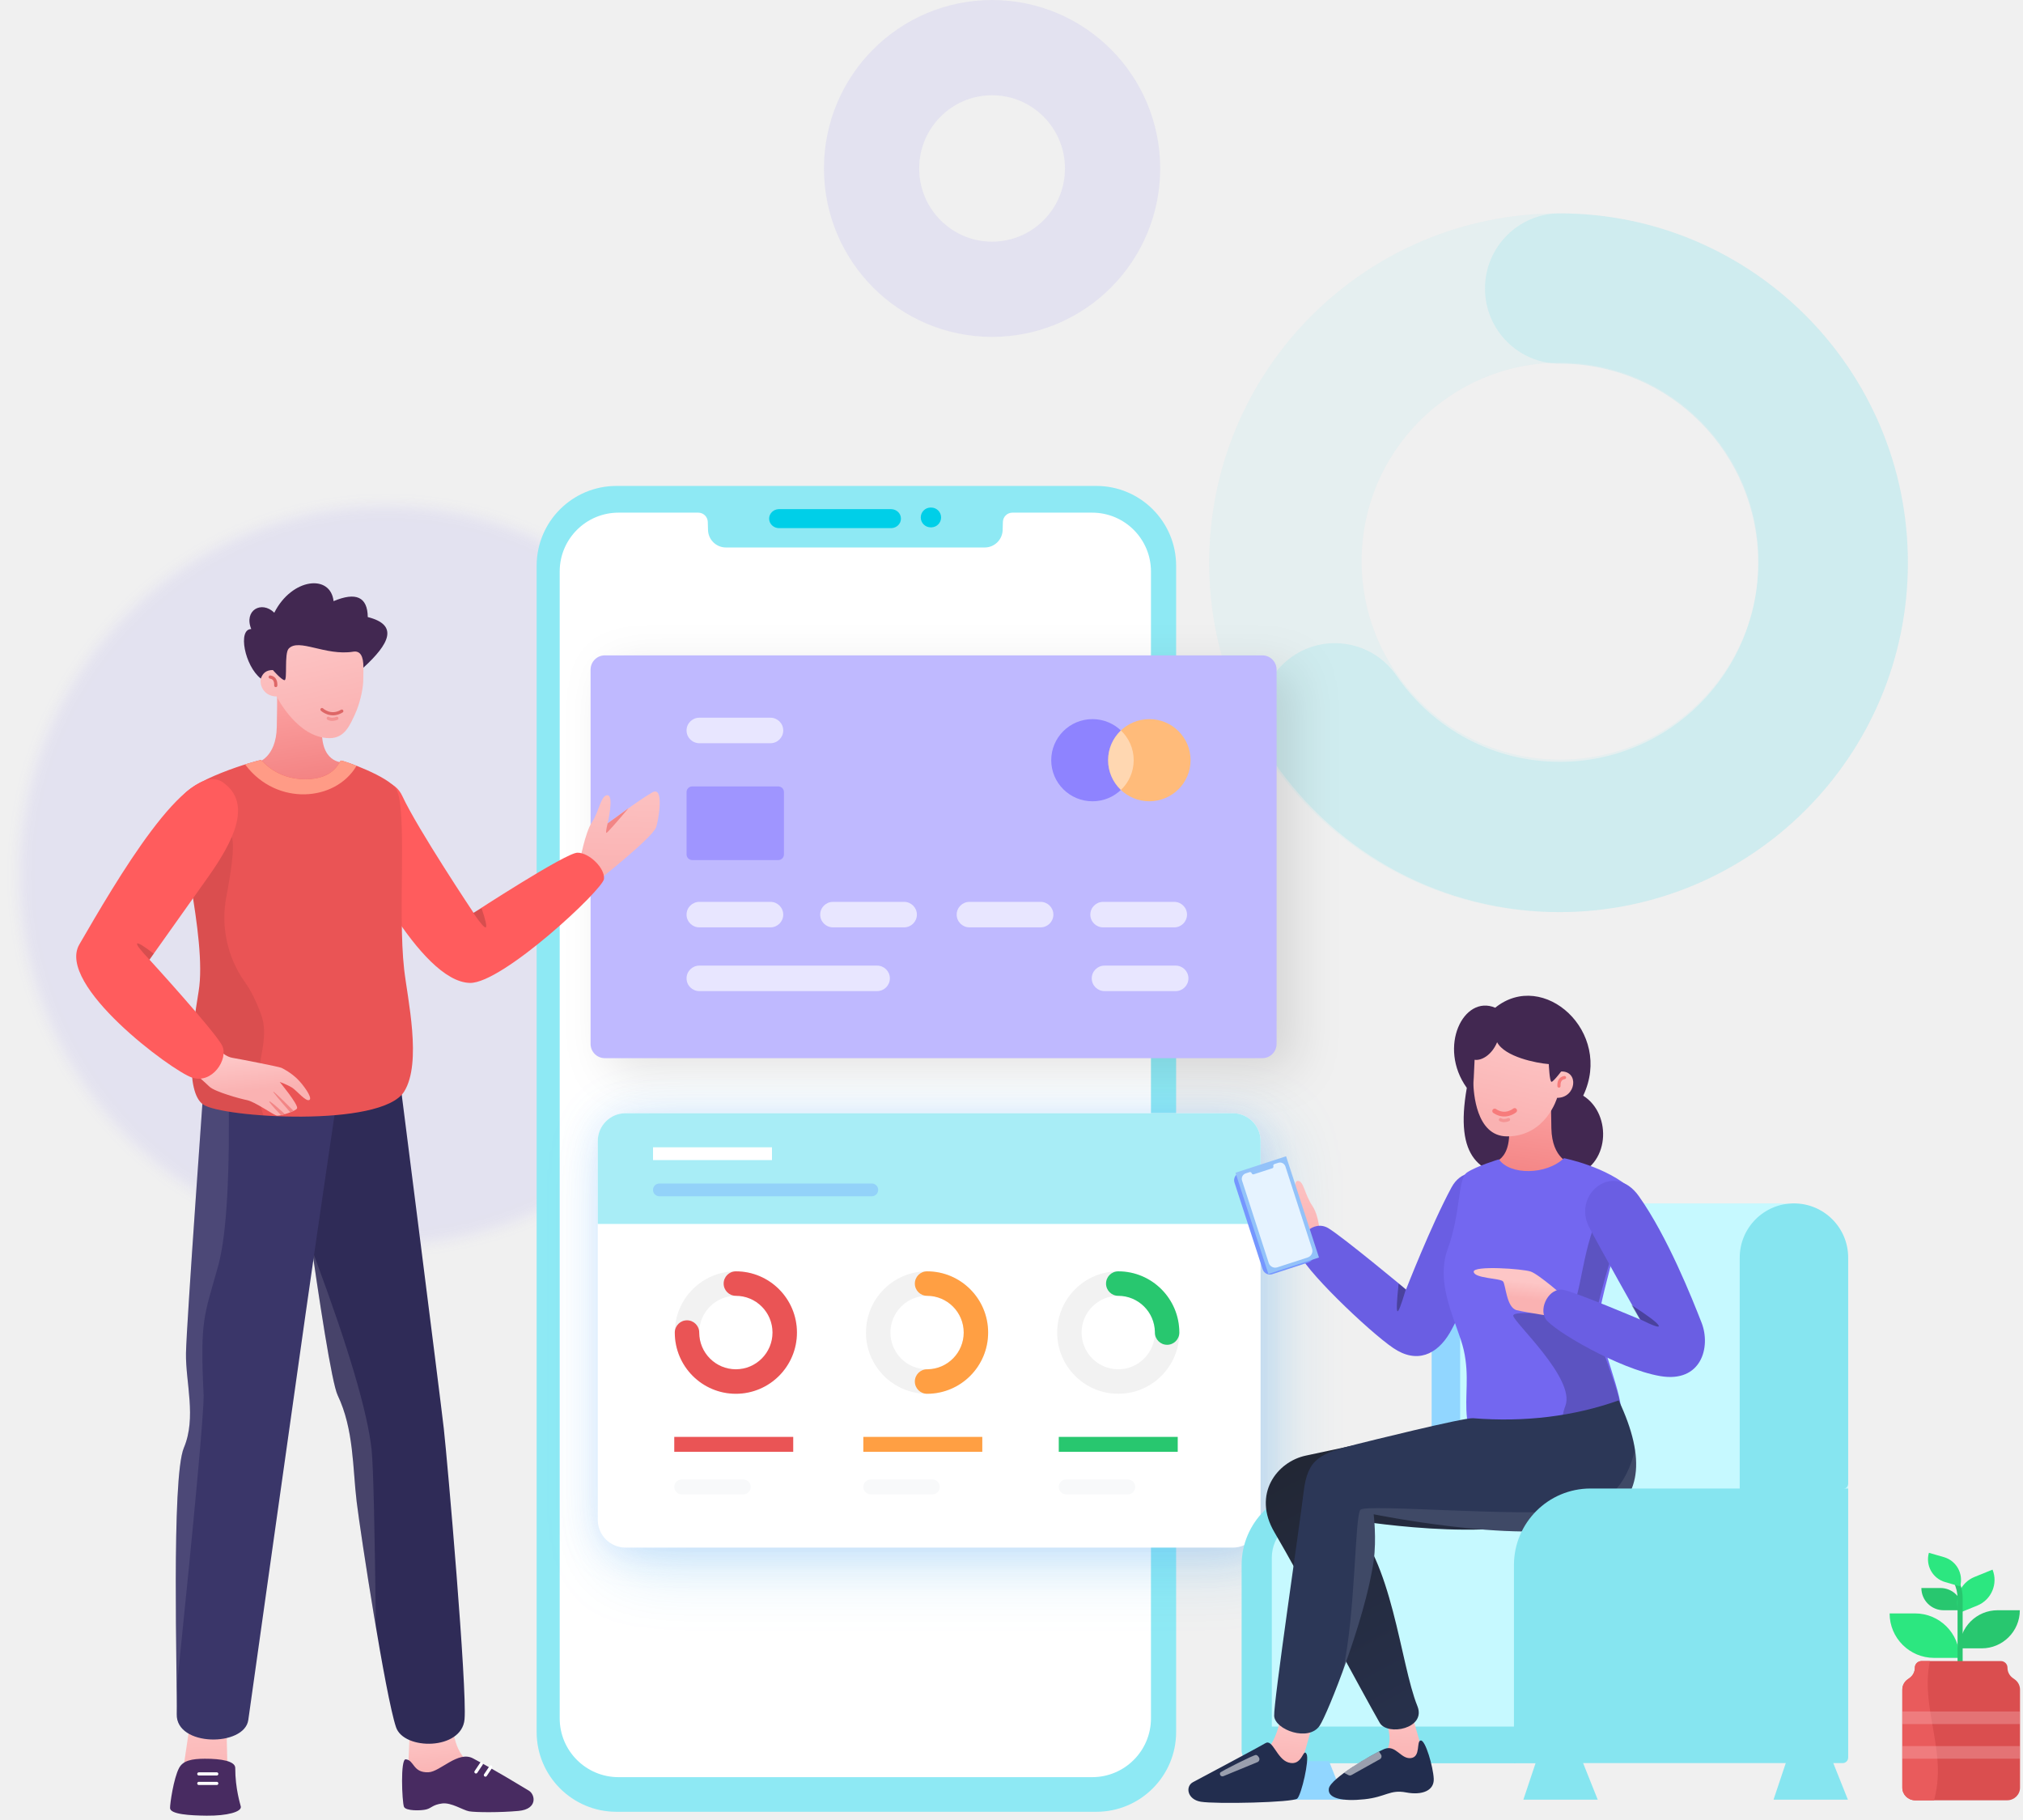
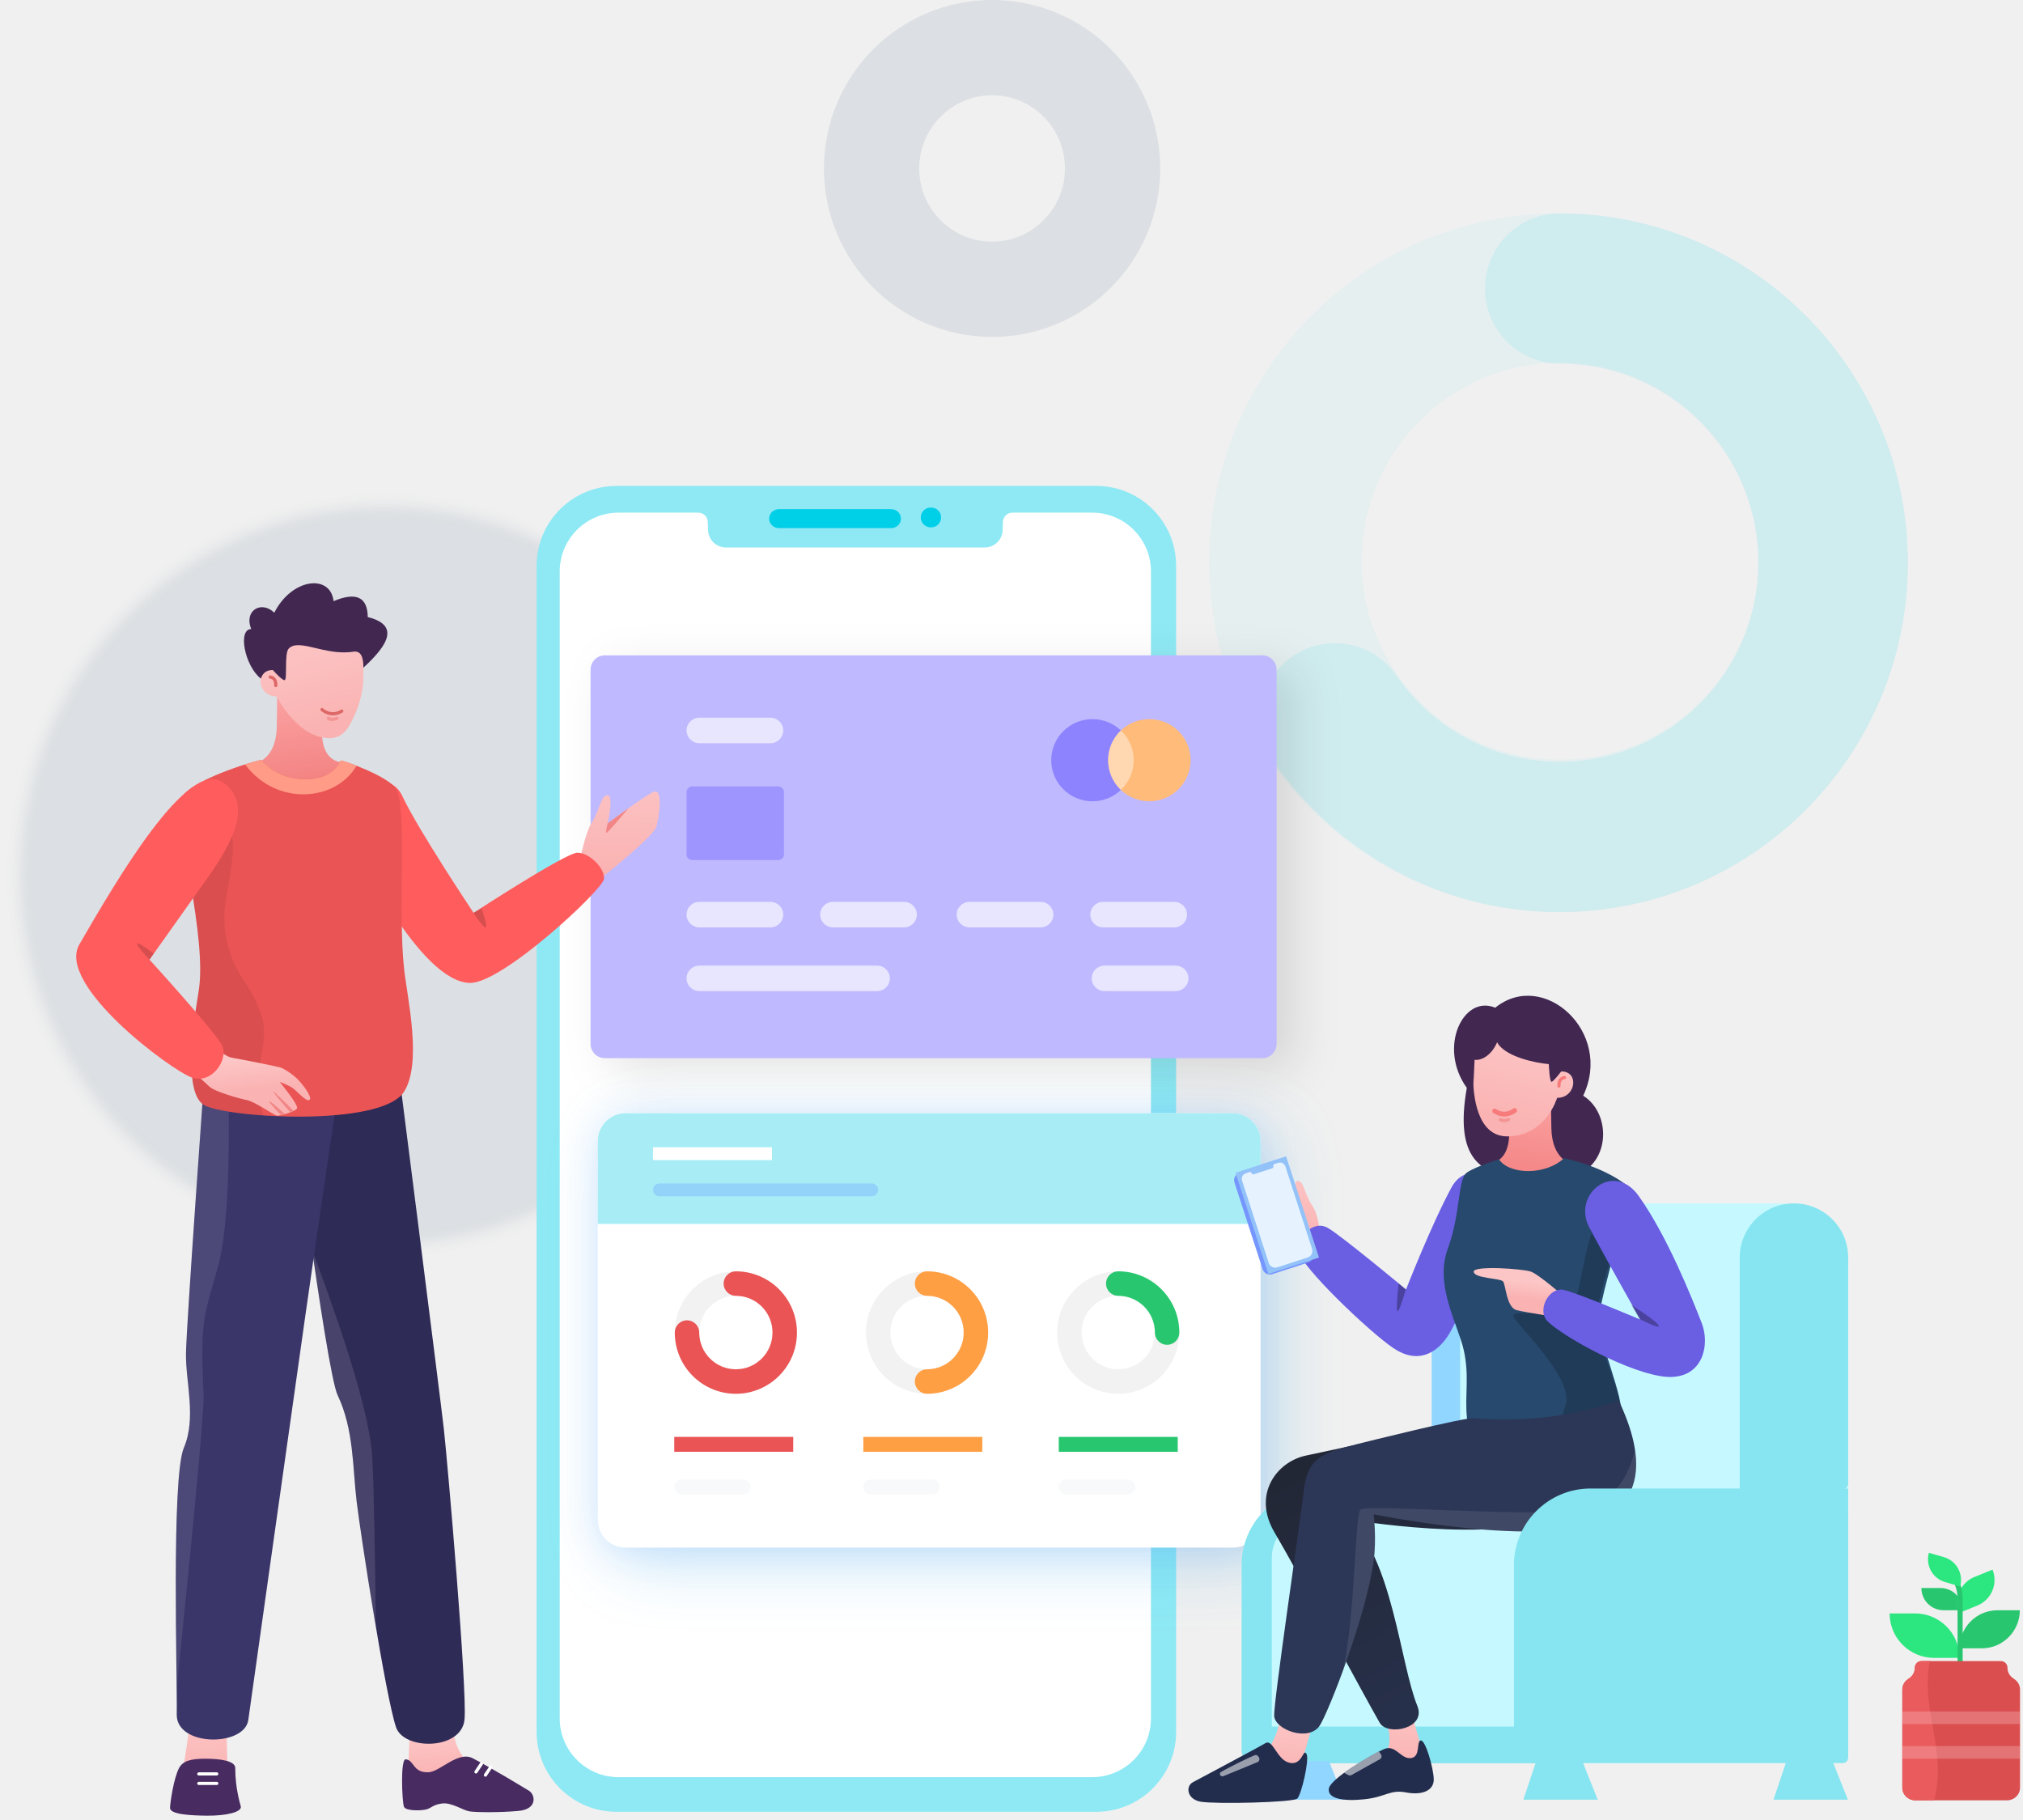
<svg xmlns="http://www.w3.org/2000/svg" xmlns:xlink="http://www.w3.org/1999/xlink" width="637px" height="573px" viewBox="0 0 637 573" version="1.1">
  <defs>
    <filter x="-2.6%" y="-2.6%" width="105.2%" height="105.2%" filterUnits="objectBoundingBox" id="filter-1">
      <feGaussianBlur stdDeviation="2" in="SourceGraphic" />
    </filter>
    <path d="M18.522,0 L43.63,0 C45.253,-7.42242666e-16 46.582,1.291 46.629,2.913 L46.703,5.483 C46.792,8.537 49.293,10.967 52.348,10.967 L133.831,10.967 C136.886,10.967 139.387,8.537 139.476,5.483 L139.55,2.913 C139.597,1.291 140.926,7.42242666e-16 142.549,0 L167.657,0 C177.886,-1.64974968e-14 186.179,8.293 186.179,18.522 L186.179,379.621 C186.179,389.85 177.886,398.143 167.657,398.143 L18.522,398.143 C8.293,398.143 4.01575893e-14,389.85 0,379.621 L0,18.522 C-1.25274242e-15,8.293 8.293,-1.67360005e-15 18.522,0 Z" id="path-2" />
    <path d="M8.757,0 L199.945,0 C204.781,-8.88398904e-16 208.702,3.921 208.702,8.757 L208.702,128.011 C208.702,132.847 204.781,136.768 199.945,136.768 L8.757,136.768 C3.921,136.768 4.14497961e-15,132.847 0,128.011 L0,8.757 C-5.92265936e-16,3.921 3.921,-2.66431478e-15 8.757,0 Z" id="path-4" />
    <filter x="-13.2%" y="-20.1%" width="131.1%" height="147.5%" filterUnits="objectBoundingBox" id="filter-6">
      <feOffset dx="5" dy="5" in="SourceAlpha" result="shadowOffsetOuter1" />
      <feGaussianBlur stdDeviation="10" in="shadowOffsetOuter1" result="shadowBlurOuter1" />
      <feColorMatrix values="0 0 0 0 0.076   0 0 0 0 0.583   0 0 0 0 0.879  0 0 0 0.229 0" type="matrix" in="shadowBlurOuter1" result="shadowMatrixOuter1" />
      <feOffset dx="0" dy="1" in="SourceAlpha" result="shadowOffsetOuter2" />
      <feGaussianBlur stdDeviation="5.5" in="shadowOffsetOuter2" result="shadowBlurOuter2" />
      <feColorMatrix values="0 0 0 0 0.504   0 0 0 0 0.7   0 0 0 0 1  0 0 0 0.234 0" type="matrix" in="shadowBlurOuter2" result="shadowMatrixOuter2" />
      <feMerge>
        <feMergeNode in="shadowMatrixOuter1" />
        <feMergeNode in="shadowMatrixOuter2" />
      </feMerge>
    </filter>
    <path d="M4.477,0 L211.527,0 C214,0 216.004,2.01 216.004,4.489 L216.004,122.332 C216.004,124.811 214,126.821 211.527,126.821 L4.477,126.821 C2.004,126.821 0,124.811 0,122.332 L0,4.489 C0,2.01 2.004,0 4.477,0 Z" id="path-7" />
    <filter x="-8.3%" y="-15.8%" width="122.2%" height="137.8%" filterUnits="objectBoundingBox" id="filter-8">
      <feOffset dx="6" dy="4" in="SourceAlpha" result="shadowOffsetOuter1" />
      <feGaussianBlur stdDeviation="7" in="shadowOffsetOuter1" result="shadowBlurOuter1" />
      <feColorMatrix values="0 0 0 0 0.019   0 0 0 0 0.019   0 0 0 0 0.019  0 0 0 0.11 0" type="matrix" in="shadowBlurOuter1" />
    </filter>
    <linearGradient x1="42.314%" y1="12.634%" x2="50%" y2="69.619%" id="linearGradient-9">
      <stop stop-color="#FDC6C6" offset="0%" />
      <stop stop-color="#FAB2B2" offset="100%" />
    </linearGradient>
    <linearGradient x1="46.204%" y1="-28.186%" x2="50%" y2="91.05%" id="linearGradient-10">
      <stop stop-color="#FDC6C6" offset="0%" />
      <stop stop-color="#FAB2B2" offset="100%" />
    </linearGradient>
    <linearGradient x1="44.814%" y1="-28.186%" x2="62.814%" y2="121.547%" id="linearGradient-11">
      <stop stop-color="#FFAFAF" offset="0%" />
      <stop stop-color="#F07777" offset="100%" />
    </linearGradient>
    <linearGradient x1="31.713%" y1="-6.917%" x2="55.144%" y2="91.235%" id="linearGradient-12">
      <stop stop-color="#FDC6C6" offset="0%" />
      <stop stop-color="#FAB2B2" offset="100%" />
    </linearGradient>
    <linearGradient x1="45.013%" y1="-28.186%" x2="50%" y2="91.05%" id="linearGradient-13">
      <stop stop-color="#FDC6C6" offset="0%" />
      <stop stop-color="#FAB2B2" offset="100%" />
    </linearGradient>
    <linearGradient x1="42.314%" y1="21.163%" x2="50%" y2="65.141%" id="linearGradient-14">
      <stop stop-color="#FDC6C6" offset="0%" />
      <stop stop-color="#FAB2B2" offset="100%" />
    </linearGradient>
    <linearGradient x1="45.136%" y1="-28.186%" x2="62.018%" y2="121.547%" id="linearGradient-15">
      <stop stop-color="#FFAFAF" offset="0%" />
      <stop stop-color="#F07777" offset="100%" />
    </linearGradient>
    <linearGradient x1="31.713%" y1="-6.206%" x2="55.144%" y2="90.72%" id="linearGradient-16">
      <stop stop-color="#FDC6C6" offset="0%" />
      <stop stop-color="#FAB2B2" offset="100%" />
    </linearGradient>
    <linearGradient x1="42.314%" y1="-3.86%" x2="50%" y2="78.278%" id="linearGradient-17">
      <stop stop-color="#FDC6C6" offset="0%" />
      <stop stop-color="#FAB2B2" offset="100%" />
    </linearGradient>
    <linearGradient x1="28.503%" y1="98.643%" x2="77.061%" y2="9.204%" id="linearGradient-18">
      <stop stop-color="#28324F" offset="0%" />
      <stop stop-color="#222735" offset="100%" />
    </linearGradient>
    <linearGradient x1="44.359%" y1="-28.186%" x2="50%" y2="91.05%" id="linearGradient-19">
      <stop stop-color="#FDC6C6" offset="0%" />
      <stop stop-color="#FAB2B2" offset="100%" />
    </linearGradient>
    <linearGradient x1="42.314%" y1="28.062%" x2="50%" y2="61.518%" id="linearGradient-20">
      <stop stop-color="#FDC6C6" offset="0%" />
      <stop stop-color="#FAB2B2" offset="100%" />
    </linearGradient>
    <linearGradient x1="42.314%" y1="8.536%" x2="50%" y2="71.77%" id="linearGradient-21">
      <stop stop-color="#FDC6C6" offset="0%" />
      <stop stop-color="#FAB2B2" offset="100%" />
    </linearGradient>
    <path d="M6.059,0 L31.005,0 C32.17,0 33.115,0.925 33.115,2.067 L33.115,2.126 C33.115,3.388 33.728,4.574 34.767,5.322 L35.413,5.788 C36.451,6.535 37.065,7.722 37.065,8.984 L37.065,39.872 C37.065,42.063 35.251,43.839 33.014,43.839 L4.051,43.839 C1.814,43.839 1.86636192e-13,42.063 1.86636192e-13,39.872 L1.86636192e-13,8.984 C1.86636192e-13,7.722 0.613,6.535 1.651,5.788 L2.298,5.322 C3.267,4.624 3.866,3.544 3.941,2.377 L3.95,2.067 C3.95,0.925 4.894,0 6.059,0 Z" id="path-22" />
  </defs>
  <g id="📝-Pages-New" stroke="none" stroke-width="1" fill="none" fill-rule="evenodd">
    <g id="Reset-Password" transform="translate(-139, -246)">
      <g id="Illustration" transform="translate(145, 261)">
        <g id="Shape">
-           <ellipse id="Oval" fill="#7367F0" opacity="0.1" filter="url(#filter-1)" cx="115.531" cy="260.607" rx="115.531" ry="116.393" />
+           <ellipse id="Oval" fill="#27496d" opacity="0.1" filter="url(#filter-1)" cx="115.531" cy="260.607" rx="115.531" ry="116.393" />
          <path d="M484.75,52.185 C423.999,52.185 374.75,101.434 374.75,162.185 C374.75,222.937 423.999,272.185 484.75,272.185 C545.501,272.185 594.75,222.937 594.75,162.185 C594.75,101.434 545.501,52.185 484.75,52.185 Z M485.25,99.185 C519.768,99.185 547.75,127.167 547.75,161.685 C547.75,196.203 519.768,224.185 485.25,224.185 C450.732,224.185 422.75,196.203 422.75,161.685 C422.75,127.167 450.732,99.185 485.25,99.185 Z" id="Oval" fill="#00CFE8" fill-rule="nonzero" opacity="0.05" />
-           <ellipse id="Oval" stroke="#7367F0" stroke-width="30" opacity="0.1" cx="306.383" cy="38.041" rx="37.944" ry="38.041" />
+           <ellipse id="Oval" stroke="#27496d" stroke-width="30" opacity="0.1" cx="306.383" cy="38.041" rx="37.944" ry="38.041" />
          <path d="M485.165,52.185 C545.687,52.185 594.75,101.434 594.75,162.185 C594.75,222.937 545.687,272.185 485.165,272.185 C448.704,272.185 415.237,254.153 394.923,224.605 C387.53,213.852 390.221,199.12 400.933,191.699 C411.538,184.353 426.029,186.927 433.491,197.412 L433.715,197.733 C445.321,214.614 464.362,224.873 485.165,224.873 C519.656,224.873 547.617,196.807 547.617,162.185 C547.617,127.91 520.213,100.059 486.198,99.505 L485.165,99.497 C472.15,99.497 461.598,88.906 461.598,75.841 C461.598,62.776 472.15,52.185 485.165,52.185 Z" id="Path" fill="#00CFE8" fill-rule="nonzero" opacity="0.1" />
        </g>
        <g id="Mobile-Banking-App" transform="translate(18, 138)">
          <g id="Phone3" transform="translate(144.9749, 0)">
            <path d="M25.137,0 L176.227,0 C190.109,-1.13278991e-14 201.364,11.254 201.364,25.137 L201.364,392.323 C201.364,406.206 190.109,417.46 176.227,417.46 L25.137,417.46 C11.254,417.46 -2.31133716e-14,406.206 -2.83662357e-14,392.323 L-2.83662357e-14,25.137 C-2.65136725e-14,11.254 11.254,6.10293932e-15 25.137,0 Z" id="Rectangle" fill="#8EE9F4" />
            <g id="Group-48" transform="translate(7.262298, 8.412419)">
              <mask id="mask-3" fill="white">
                <use xlink:href="#path-2" />
              </mask>
              <use id="Rectangle" fill="#FFFFFF" xlink:href="#path-2" />
              <ellipse id="Oval" fill-opacity="0.549" fill="#E97EFF" mask="url(#mask-3)" cx="70.585" cy="242.325" rx="15.969" ry="15.951" />
              <path d="M27.913,68.354 L159.667,68.354 C162.558,68.354 164.901,70.698 164.901,73.588 C164.901,76.479 162.558,78.822 159.667,78.822 L27.913,78.822 C25.023,78.822 22.679,76.479 22.679,73.588 C22.679,70.698 25.023,68.354 27.913,68.354 Z" id="Rectangle" fill-opacity="0.549" fill="#E97EFF" mask="url(#mask-3)" />
            </g>
            <path d="M111.597,7.308 C113.319,7.308 114.715,8.647 114.715,10.299 C114.715,11.914 113.38,13.231 111.711,13.288 L111.597,13.29 L76.329,13.29 C74.607,13.29 73.211,11.951 73.211,10.299 C73.211,8.684 74.546,7.368 76.215,7.31 L76.329,7.308 L111.597,7.308 Z" id="Path" fill="#00CFE8" fill-rule="nonzero" />
            <path d="M124.236,6.81 C125.958,6.81 127.355,8.205 127.355,9.925 C127.355,11.608 126.02,12.979 124.35,13.039 L124.236,13.041 L124.072,13.041 C122.35,13.041 120.953,11.646 120.953,9.925 C120.953,8.243 122.288,6.872 123.958,6.812 L124.072,6.81 L124.236,6.81 Z" id="Path" fill="#00CFE8" fill-rule="nonzero" />
          </g>
          <g id="BoardPieChart" transform="translate(164.2294, 197.5135)">
            <mask id="mask-5" fill="white">
              <use xlink:href="#path-4" />
            </mask>
            <g id="Rectangle">
              <use fill="black" fill-opacity="1" filter="url(#filter-6)" xlink:href="#path-4" />
              <use fill="#FFFFFF" fill-rule="evenodd" xlink:href="#path-4" />
            </g>
            <polygon id="Rectangle" fill="#A8EDF6" mask="url(#mask-5)" points="-4.682 -5.363 214.053 -5.363 214.053 34.862 -4.682 34.862" />
            <path d="M19.403,22.124 L86.286,22.124 C87.396,22.124 88.297,23.025 88.297,24.135 C88.297,25.246 87.396,26.147 86.286,26.147 L19.403,26.147 C18.292,26.147 17.392,25.246 17.392,24.135 C17.392,23.025 18.292,22.124 19.403,22.124 Z" id="Rectangle" fill="#6FA3FF" opacity="0.366" mask="url(#mask-5)" />
            <rect id="Rectangle" fill="#FFFFFF" mask="url(#mask-5)" x="17.392" y="10.727" width="37.459" height="4.023" />
            <rect id="Rectangle" fill="#EA5455" mask="url(#mask-5)" x="24.081" y="101.905" width="37.459" height="4.693" />
            <path d="M26.427,115.314 L45.815,115.314 C47.111,115.314 48.162,116.365 48.162,117.66 C48.162,118.956 47.111,120.007 45.815,120.007 L26.427,120.007 C25.132,120.007 24.081,118.956 24.081,117.66 C24.081,116.365 25.132,115.314 26.427,115.314 Z" id="Rectangle" fill="#F8F9FA" mask="url(#mask-5)" />
            <rect id="Rectangle" fill="#FF9F43" fill-rule="nonzero" mask="url(#mask-5)" x="83.615" y="101.905" width="37.459" height="4.693" />
            <path d="M85.961,115.314 L105.349,115.314 C106.645,115.314 107.695,116.365 107.695,117.66 C107.695,118.956 106.645,120.007 105.349,120.007 L85.961,120.007 C84.665,120.007 83.615,118.956 83.615,117.66 C83.615,116.365 84.665,115.314 85.961,115.314 Z" id="Rectangle" fill="#F8F9FA" mask="url(#mask-5)" />
            <rect id="Rectangle" fill="#28C76F" mask="url(#mask-5)" x="145.155" y="101.905" width="37.459" height="4.693" />
            <path d="M147.501,115.314 L166.889,115.314 C168.185,115.314 169.236,116.365 169.236,117.66 C169.236,118.956 168.185,120.007 166.889,120.007 L147.501,120.007 C146.205,120.007 145.155,118.956 145.155,117.66 C145.155,116.365 146.205,115.314 147.501,115.314 Z" id="Rectangle" fill="#F8F9FA" mask="url(#mask-5)" />
            <g id="Group-37" mask="url(#mask-5)">
              <g transform="translate(24.08098, 52.96396)" id="Group-5">
                <g transform="translate(0.167229, 0.167607)" />
              </g>
            </g>
            <g id="Group-3" mask="url(#mask-5)">
              <g transform="translate(144.6531, 49.77942)">
                <path d="M19.231,38.55 C29.853,38.55 38.463,29.92 38.463,19.275 C38.463,8.63 29.853,0 19.231,0 C8.61,0 0,8.63 0,19.275 C0,29.92 8.61,38.55 19.231,38.55 Z M19.231,30.84 C12.859,30.84 7.693,25.662 7.693,19.275 C7.693,12.888 12.859,7.71 19.231,7.71 C25.604,7.71 30.77,12.888 30.77,19.275 C30.77,25.662 25.604,30.84 19.231,30.84 Z" id="Oval" fill="#F2F2F2" />
                <path d="M38.463,19.275 C38.463,8.63 29.853,0 19.231,0 C17.107,0 15.385,1.726 15.385,3.855 C15.385,5.984 17.107,7.71 19.231,7.71 C25.532,7.71 30.653,12.771 30.768,19.058 L30.77,19.275 C30.77,21.404 32.492,23.13 34.616,23.13 C36.741,23.13 38.463,21.404 38.463,19.275 Z" id="Path" fill="#28C76F" />
              </g>
            </g>
            <g id="Group-4" mask="url(#mask-5)">
              <g transform="translate(84.45066, 49.77942)">
                <path d="M19.231,38.55 C29.853,38.55 38.463,29.92 38.463,19.275 C38.463,8.63 29.853,0 19.231,0 C8.61,0 0,8.63 0,19.275 C0,29.92 8.61,38.55 19.231,38.55 Z M19.231,30.84 C12.859,30.84 7.693,25.662 7.693,19.275 C7.693,12.888 12.859,7.71 19.231,7.71 C25.604,7.71 30.77,12.888 30.77,19.275 C30.77,25.662 25.604,30.84 19.231,30.84 Z" id="Oval" fill="#F2F2F2" fill-rule="evenodd" />
                <path d="M19.231,38.55 C29.853,38.55 38.463,29.92 38.463,19.275 C38.463,8.63 29.853,0 19.231,0 C17.107,0 15.385,1.726 15.385,3.855 C15.385,5.984 17.107,7.71 19.231,7.71 C25.604,7.71 30.77,12.888 30.77,19.275 C30.77,25.589 25.721,30.722 19.448,30.838 L19.231,30.84 C17.107,30.84 15.385,32.566 15.385,34.695 C15.385,36.824 17.107,38.55 19.231,38.55 Z" id="Path" fill="#FF9F43" fill-rule="nonzero" />
              </g>
            </g>
            <g id="Group-6" mask="url(#mask-5)">
              <g transform="translate(24.24821, 49.77942)">
                <path d="M19.231,38.55 C29.853,38.55 38.463,29.92 38.463,19.275 C38.463,8.63 29.853,0 19.231,0 C8.61,0 0,8.63 0,19.275 C0,29.92 8.61,38.55 19.231,38.55 Z M19.231,30.84 C12.859,30.84 7.693,25.662 7.693,19.275 C7.693,12.888 12.859,7.71 19.231,7.71 C25.604,7.71 30.77,12.888 30.77,19.275 C30.77,25.662 25.604,30.84 19.231,30.84 Z" id="Oval" fill="#F2F2F2" />
                <path d="M0,19.275 C0,29.92 8.61,38.55 19.231,38.55 C29.853,38.55 38.463,29.92 38.463,19.275 C38.463,8.63 29.853,0 19.231,0 C17.107,0 15.385,1.726 15.385,3.855 C15.385,5.984 17.107,7.71 19.231,7.71 C25.604,7.71 30.77,12.888 30.77,19.275 C30.77,25.662 25.604,30.84 19.231,30.84 C12.859,30.84 7.693,25.662 7.693,19.275 C7.693,17.146 5.971,15.42 3.846,15.42 C1.722,15.42 0,17.146 0,19.275 Z" id="Path" fill="#EA5455" />
              </g>
            </g>
          </g>
          <g id="VisaCard2" transform="translate(161.9642, 53.35135)">
            <g id="Rectangle">
              <use fill="black" fill-opacity="1" filter="url(#filter-8)" xlink:href="#path-7" />
              <use fill="#BFB9FF" fill-rule="evenodd" xlink:href="#path-7" />
            </g>
            <g id="Group-46" transform="translate(30.2182, 18.95627)">
              <g id="Group-45" transform="translate(0, 1.115074)">
                <g id="Group-43" transform="translate(114.8291, 0)">
                  <ellipse id="Oval" fill="#8E83FF" cx="12.983" cy="12.935" rx="12.983" ry="12.935" />
                  <ellipse id="Oval-Copy-10" fill="#FFBB7A" cx="30.89" cy="12.935" rx="12.983" ry="12.935" />
                  <path d="M21.819,3.681 L21.938,3.57 C24.419,5.926 25.965,9.25 25.965,12.935 C25.965,16.619 24.419,19.944 21.938,22.3 C19.454,19.945 17.907,16.62 17.907,12.935 C17.907,9.308 19.405,6.03 21.819,3.681 L21.938,3.57 L21.819,3.681 Z" id="Path" fill-opacity="0.416" fill="#FFFFFF" />
                </g>
                <path d="M1.791,21.186 L28.875,21.186 C29.864,21.186 30.666,21.985 30.666,22.971 L30.666,42.596 C30.666,43.581 29.864,44.38 28.875,44.38 L1.791,44.38 C0.802,44.38 4.97021279e-14,43.581 4.97021279e-14,42.596 L4.97021279e-14,22.971 C4.97021279e-14,21.985 0.802,21.186 1.791,21.186 Z" id="Rectangle" fill="#9F95FF" />
              </g>
              <g id="Group-44" transform="translate(0, 0.669045)" fill="#FFFFFF" fill-opacity="0.647">
                <path d="M4.029,57.984 L26.413,57.984 C28.638,57.984 30.442,59.781 30.442,61.998 C30.442,64.215 28.638,66.012 26.413,66.012 L4.029,66.012 C1.804,66.012 -1.03380426e-13,64.215 -1.03380426e-13,61.998 C-1.03380426e-13,59.781 1.804,57.984 4.029,57.984 Z" id="Rectangle" />
                <path d="M4.029,78.055 L59.989,78.055 C62.214,78.055 64.018,79.852 64.018,82.069 C64.018,84.286 62.214,86.084 59.989,86.084 L4.029,86.084 C1.804,86.084 -9.94042559e-14,84.286 -9.94042559e-14,82.069 C-9.94042559e-14,79.852 1.804,78.055 4.029,78.055 Z" id="Rectangle" />
                <path d="M131.617,78.055 L154.001,78.055 C156.226,78.055 158.03,79.852 158.03,82.069 C158.03,84.286 156.226,86.084 154.001,86.084 L131.617,86.084 C129.392,86.084 127.588,84.286 127.588,82.069 C127.588,79.852 129.392,78.055 131.617,78.055 Z" id="Rectangle" />
                <path d="M4.029,0 L26.413,0 C28.638,0 30.442,1.797 30.442,4.014 C30.442,6.231 28.638,8.029 26.413,8.029 L4.029,8.029 C1.804,8.029 0,6.231 0,4.014 C0,1.797 1.804,0 4.029,0 Z" id="Rectangle" />
                <path d="M46.111,57.984 L68.495,57.984 C70.72,57.984 72.524,59.781 72.524,61.998 C72.524,64.215 70.72,66.012 68.495,66.012 L46.111,66.012 C43.886,66.012 42.082,64.215 42.082,61.998 C42.082,59.781 43.886,57.984 46.111,57.984 Z" id="Rectangle-Copy-38" />
                <path d="M89.088,57.984 L111.472,57.984 C113.697,57.984 115.501,59.781 115.501,61.998 C115.501,64.215 113.697,66.012 111.472,66.012 L89.088,66.012 C86.863,66.012 85.059,64.215 85.059,61.998 C85.059,59.781 86.863,57.984 89.088,57.984 Z" id="Rectangle-Copy-39" />
                <path d="M131.169,57.984 L153.553,57.984 C155.778,57.984 157.582,59.781 157.582,61.998 C157.582,64.215 155.778,66.012 153.553,66.012 L131.169,66.012 C128.944,66.012 127.14,64.215 127.14,61.998 C127.14,59.781 128.944,57.984 131.169,57.984 Z" id="Rectangle-Copy-40" />
              </g>
            </g>
          </g>
          <g id="Men1.1" transform="translate(0, 30.64865)">
            <g id="LLeg" transform="translate(66.42274, 149.2404)">
              <path d="M52.059,209.111 C52.059,209.111 51.905,218.968 57.959,222.469 C64.011,225.97 73.389,232.476 73.389,232.476 L37.714,233.685 L38.731,209.022 L52.059,209.111 Z" id="Path" fill="url(#linearGradient-9)" />
              <path d="M37.338,221.046 C40.097,221.331 39.494,225.321 44.5,225.127 C48.147,224.985 53.835,218.259 58.514,220.75 C65.656,224.553 74.03,229.681 76.084,230.902 C78.137,232.123 78.948,236.729 72.881,237.294 C67.078,237.835 59.246,237.775 57.284,237.417 C55.322,237.06 51.682,234.557 48.754,234.957 C45.826,235.358 45.493,236.367 43.857,236.814 C42.22,237.261 37.281,237.358 36.769,235.979 C36.181,234.397 35.592,220.867 37.338,221.046 Z" id="Path" fill="#482B61" />
              <path d="M34.573,-1.98621069e-14 C34.573,-1.98621069e-14 48.182,106.815 49.32,116.917 C50.457,127.019 56.705,198.882 55.85,208.467 C54.979,218.229 36.717,218.282 34.267,210.917 C30.914,200.835 23.162,150.452 21.88,139.93 C20.598,129.409 21.048,117.194 15.896,106.42 C12.207,98.707 -3.4583696e-14,2.739 -3.4583696e-14,2.739 L34.573,-1.98621069e-14 Z" id="Path" fill="#2F2B57" />
              <path d="M26.574,123.435 L26.623,123.915 C27.142,129.495 27.578,147.976 27.929,179.36 L27.146,174.673 C24.689,159.809 22.508,145.085 21.88,139.93 C20.625,129.628 21.03,117.702 16.211,107.095 L15.896,106.42 C14.272,103.026 10.999,82.537 7.842,60.658 L8.834,63.312 C19.372,91.653 25.286,111.695 26.574,123.435 Z" id="Path" fill-opacity="0.192" fill="#FFFFFF" opacity="0.591" />
              <line x1="61.152" y1="222.465" x2="59.445" y2="225.018" id="Path-10" stroke="#FFFFFF" stroke-linecap="round" />
              <line x1="64.132" y1="223.463" x2="62.425" y2="226.017" id="Path-10" stroke="#FFFFFF" stroke-linecap="round" />
            </g>
            <g id="RLeg" transform="translate(29.16793, 151.8545)">
              <polygon id="Path" fill="url(#linearGradient-10)" points="6.418 208.758 3.226 230.314 18.657 230.236 18.152 208.357" />
              <path d="M0.382,233.802 C0.331,232.544 1.502,224.387 3.226,221.157 C4.476,218.814 7.249,218.265 11.306,218.249 C16.539,218.229 20.913,219.02 20.907,221.157 C20.888,227.696 22.546,232.725 22.658,233.299 C22.985,234.985 18.305,236.243 11.912,236.179 C6.679,236.127 0.463,235.763 0.382,233.802 Z" id="Path" fill="#482B61" />
              <path d="M54.336,0.893 C54.336,0.893 47.26,48.566 42.978,78.73 C38.769,108.37 26.305,196.782 25.018,206.037 C23.835,214.533 2.254,214.533 2.481,204.243 C2.708,193.953 0.71,129.832 4.728,120.338 C8.747,110.844 5.248,99.795 5.394,90.573 C5.541,81.35 11.32,1.509 11.32,1.509 L54.336,0.893 Z" id="Path" fill="#3A3669" />
              <path d="M15.629,62.713 L15.291,63.94 C11.194,78.66 9.78,79.986 10.941,103.464 L10.953,103.941 C10.994,109.848 8.185,140.414 2.526,195.639 L2.5,192.206 C2.302,169.677 1.472,128.942 4.626,120.593 L4.728,120.338 C8.747,110.844 5.248,99.795 5.394,90.573 C5.541,81.35 11.32,1.509 11.32,1.509 L18.702,1.403 L18.778,5.06 C19.309,33.622 18.259,52.84 15.629,62.713 L15.629,62.713 Z" id="Path" fill-opacity="0.192" fill="#FFFFFF" opacity="0.462" />
              <line x1="9.436" y1="223.03" x2="15.085" y2="223.03" id="Path-9" stroke="#FFFFFF" stroke-linecap="round" />
              <line x1="9.436" y1="226.025" x2="15.085" y2="226.025" id="Path-9" stroke="#FFFFFF" stroke-linecap="round" />
            </g>
            <g id="Head" transform="translate(52.24105, 0)">
              <path d="M4.794,56.429 C4.794,56.429 10.705,55.035 10.91,45.3 C11.115,35.565 10.971,32.243 10.971,32.243 L24.985,32.006 C24.985,32.006 25.127,42.855 25.129,46.78 C25.134,57.319 32.441,56.429 32.441,56.429 C32.441,56.429 30.922,64.975 19.124,65.642 C9.913,66.163 4.794,56.429 4.794,56.429 Z" id="Path" fill="url(#linearGradient-11)" />
              <g id="Head1" transform="translate(0.582624, 0)">
                <path d="M9.102,27.322 C3.294,27.096 4.241,35.642 10.275,35.63 C10.275,35.63 16.759,48.735 26.94,48.769 C31.844,48.785 33.445,44.395 34.915,41.313 C36.385,38.231 37.464,33.621 37.554,30.798 C37.65,27.789 37.662,17.901 37.662,17.901 L8.876,17.888 L9.102,27.322 Z" id="Path" fill="url(#linearGradient-12)" />
                <path d="M26.53,42.666 C27.446,43.052 28.464,42.826 29.223,42.382" id="Path" stroke="#F49494" stroke-linecap="round" transform="translate(27.87652, 42.62291) rotate(6) translate(-27.87652, -42.62291) " />
                <path d="M9.682,32.344 C10.049,31.021 9.888,29.867 8.582,29.341" id="Path-8" stroke="#DE6767" stroke-linecap="round" transform="translate(9.217431, 30.84216) rotate(-13) translate(-9.217431, -30.84216) " />
                <path d="M9.102,27.322 C9.102,27.322 11.773,30.42 12.76,30.506 C13.749,30.591 12.623,22.12 14.078,20.577 C17.274,17.186 25.626,22.948 34.408,21.541 C36.578,21.193 37.643,22.873 37.604,26.579 C45.814,19.055 48.791,13.119 38.98,10.64 C38.901,4.271 35.256,2.673 28.208,5.627 C27.266,-2.976 15.088,-1.677 9.544,9.267 C5.532,5.344 -0.108,8.511 2.286,14.415 C-2.035,14.415 0.217,26.024 5.308,30.011 C5.916,28.269 7.026,27.322 9.102,27.322 Z" id="Path" fill="#422851" />
                <path d="M24.764,38.962 C24.764,38.962 26.759,42.204 30.664,41.045" id="Path" stroke="#DE6767" stroke-linecap="round" transform="translate(27.71392, 40.12866) rotate(-15) translate(-27.71392, -40.12866) " />
              </g>
            </g>
            <g id="LArm" transform="translate(85.16583, 62.32707)">
              <g id="Group-3" transform="translate(85.96644, 17.48897) rotate(4) translate(-85.96644, -17.48897) translate(73.96644, 2.488965)">
                <path d="M-7.94013428e-14,23.728 C-7.94013428e-14,23.728 1.014,14.395 2.982,11.012 C4.949,7.628 5.209,2.157 7.293,2.211 C9.377,2.267 7.91,11.075 7.91,11.075 C7.91,11.075 17.056,3.159 21.261,0.357 C25.097,-2.198 23.728,9.73 23.209,11.275 C21.972,14.952 5.706,29.64 5.706,29.64 C5.706,29.64 0.433,24.522 -7.94013428e-14,23.728 Z" id="Path" fill="url(#linearGradient-13)" />
                <path d="M7.91,11.075 C7.573,13.084 7.523,14.081 7.76,14.064 C7.997,14.047 10.12,11.31 14.127,5.851 L7.91,11.075 Z" id="Path" fill="#F28585" />
              </g>
              <path d="M17.528,4.679 C22.259,14.939 39.955,41.45 39.955,41.45 C39.955,41.45 68.953,22.544 72.643,22.506 C76.333,22.467 81.343,27.363 81.028,30.741 C80.713,34.12 48.963,63.757 38.78,63.507 C22.947,63.119 3.092,21.946 1.053,16.443 C-4.407,1.703 12.913,-5.329 17.528,4.679 Z" id="Path" fill="#FF5C5D" />
              <path d="M39.85,41.431 C42.082,44.701 43.398,46.229 43.798,46.014 C44.198,45.8 43.759,43.801 42.482,40.018 L39.85,41.431 Z" id="Path-5" fill-opacity="0.16" fill="#000000" />
            </g>
            <g id="Body" transform="translate(32.50797, 55.66771)">
              <path d="M0.149,12.98 C-1.337,20.104 8.838,56.008 6.039,72.805 C3.825,86.09 1.711,104.381 7.449,108.443 C13.291,112.577 63.579,115.86 70.747,104.381 C76.434,95.275 71.778,75.079 70.747,65.867 C68.69,47.488 71.796,15.726 68.307,9.23 C66.142,5.2 51.384,0.003 50.83,0.164 C50.276,0.325 48.972,6.035 39.641,6.035 C30.309,6.035 26.189,0.164 25.687,0.003 C25.186,-0.158 1.494,6.535 0.149,12.98 Z" id="Path" fill="#EA5455" />
              <path d="M25.664,3.40471175e-05 L25.687,0.003 C26.189,0.164 30.309,6.035 39.641,6.035 C48.972,6.035 50.276,0.325 50.83,0.164 C51.03,0.106 53.08,0.746 55.721,1.777 L55.709,1.898 C49.039,13.098 30.696,14.479 20.892,1.665 L20.669,1.368 L21.764,1.029 C23.766,0.42 25.199,0.054 25.589,0.006 L25.664,3.40471175e-05 Z" id="Path" fill="#FF9B86" />
              <path d="M0.181,17.928 L1.003,18.042 C9.725,19.29 14.841,21.264 16.349,23.964 C17.339,25.736 16.879,31.728 14.968,41.941 L14.766,43.012 C12.994,52.27 15.02,61.846 20.369,69.572 L20.67,69.999 C22.479,72.53 24.147,75.863 25.673,79.997 C29.214,89.587 21.682,97.667 26.452,111.933 L25.478,111.862 C16.612,111.183 9.441,109.852 7.449,108.443 C1.711,104.381 3.825,86.09 6.039,72.805 C8.42,58.513 1.409,30.387 0.181,17.928 Z" id="Path" fill-opacity="0.067" fill="#000000" />
            </g>
            <g id="Rarm" transform="translate(0, 61.67254)">
              <g id="Group-2" transform="translate(36.33261, 83.2852)">
                <path d="M6.548,0 C6.548,0 9.896,3.949 12.753,4.441 C15.61,4.932 27.568,7.271 28.298,7.617 C28.988,7.945 31.347,9.187 33.364,11.179 C35.112,12.906 38.136,16.999 37.122,17.704 C36.038,18.457 33.112,14.765 31.644,13.853 C30.105,12.895 27.739,12.047 27.739,12.047 C27.739,12.047 33.591,19.107 33.219,20.34 C32.947,21.24 27.971,22.777 26.907,22.662 C25.843,22.547 19.98,18.254 17.345,17.754 C15.517,17.408 7.333,15.191 5.607,13.527 C3.882,11.862 -3.9524224e-14,8.483 -3.9524224e-14,8.483 L6.548,0 Z" id="Path" fill="url(#linearGradient-14)" />
                <path d="M32.091,21.158 C28.008,17.045 25.882,15.023 25.712,15.093 C25.541,15.163 27.32,17.328 31.048,21.588 L32.091,21.158 Z" id="Path" fill="#F28585" />
                <path d="M29.362,22.172 C26.303,19.37 24.674,18.036 24.474,18.171 C24.274,18.306 25.499,19.754 28.149,22.514 L29.362,22.172 Z" id="Path" fill="#F28585" />
              </g>
              <path d="M46.209,1.023 C55.664,7.677 49.347,19.771 41.503,30.865 C34.175,41.227 23.068,56.837 23.068,56.837 C23.068,56.837 43.953,79.713 45.97,83.945 C47.987,88.178 42.836,96.127 36.431,93.956 C30.026,91.785 -6.422,64.786 0.99,52.027 C12.311,32.538 35.04,-6.836 46.209,1.023 Z" id="Path" fill="#FF5C5D" />
              <path d="M23.068,56.837 C20.211,53.814 18.916,52.128 19.183,51.778 C19.45,51.428 21.193,52.489 24.413,54.959 L23.068,56.837 Z" id="Path-6" fill-opacity="0.16" fill="#000000" />
            </g>
          </g>
          <g id="Group-7" transform="translate(348.8459, 160.0541)">
            <path d="M42.222,155.619 L123.353,155.619 L123.353,155.619 L123.353,238.078 C123.353,240.287 121.562,242.078 119.353,242.078 L22.111,242.078 C19.901,242.078 18.111,240.287 18.111,238.078 L18.111,179.73 C18.111,166.414 28.906,155.619 42.222,155.619 Z" id="Rectangle" fill="#86E5F0" />
            <polygon id="Rectangle" fill="#86E5F0" points="27.619 225.012 104.398 225.012 104.398 242.078 27.619 242.078" />
            <polygon id="Path" fill="#86E5F0" points="125.399 241.46 130.243 253.59 106.829 253.59 110.886 241.46" />
            <polygon id="Path" fill="#91D6FF" points="45.628 241.46 50.472 253.59 27.058 253.59 31.116 241.46" />
            <polygon id="Path" fill="#86E5F0" points="204.173 241.46 209.016 253.59 185.603 253.59 189.66 241.46" />
            <path d="M101.538,66.333 L123.95,65.847 L123.95,65.847 L123.95,163.774 L77.95,163.774 L77.95,90.438 C77.95,77.326 88.429,66.617 101.538,66.333 Z" id="Rectangle" fill="#91D6FF" />
            <path d="M111.035,65.847 L187.266,65.847 C199.328,65.847 209.106,75.625 209.106,87.687 L209.106,164.022 C209.106,164.987 208.324,165.77 207.359,165.77 L86.924,165.77 L86.924,165.77 L86.924,89.958 C86.924,76.642 97.719,65.847 111.035,65.847 Z" id="Rectangle" fill="#C6F9FF" />
            <path d="M192.033,65.847 C201.462,65.847 209.106,73.491 209.106,82.92 L209.106,154.046 C209.106,155.011 208.324,155.793 207.359,155.793 L174.959,155.793 L174.959,155.793 L174.959,82.92 C174.959,73.491 182.603,65.847 192.033,65.847 Z" id="Rectangle" fill="#86E5F0" />
            <path d="M40.219,164.82 L118.499,164.82 L118.499,164.82 L118.499,230.574 L27.619,230.574 L27.619,177.42 C27.619,170.461 33.26,164.82 40.219,164.82 Z" id="Rectangle" fill="#C6F9FF" />
            <g id="Wom1.4" transform="translate(82.66293, 127.5) scale(-1, 1) translate(-82.66293, -127.5) translate(0.662928, 0)">
              <g id="Head" transform="translate(32.71943, 0.465078)">
                <path d="M10.006,56.875 C-2.193,54.033 -2.996,37.281 6.278,31.47 C-3.286,11.41 18.831,-8.507 33.981,3.776 C43.913,-0.478 52.167,16.121 42.925,29.013 C46.8,51.148 38.914,56.869 24.697,57.112 L10.006,56.875 Z" id="Path" fill="#422851" />
                <path d="M10.157,52.874 C10.157,52.874 16.091,51.48 16.297,41.752 C16.503,32.024 16.358,28.704 16.358,28.704 L29.429,28.468 C29.429,28.468 29.571,39.309 29.573,43.231 C29.579,53.764 36.914,52.874 36.914,52.874 C36.914,52.874 35.389,61.415 23.546,62.081 C14.299,62.602 10.157,52.874 10.157,52.874 Z" id="Path" fill="url(#linearGradient-15)" />
                <path d="M13.312,23.846 C7.481,23.62 8.432,32.16 14.489,32.149 C14.489,32.149 18.007,44.281 30.221,44.281 C40.14,44.281 40.786,30.141 40.876,27.32 C40.972,24.312 40.985,14.431 40.985,14.431 L13.085,14.418 L13.312,23.846 Z" id="Path" fill="url(#linearGradient-16)" />
                <path d="M28.082,35.158 C28.082,35.158 30.088,38.401 34.005,37.248" id="Path" stroke="#F77B7B" stroke-width="1.5" stroke-linecap="round" transform="translate(31.04382, 36.32699) rotate(-18) translate(-31.04382, -36.32699) " />
                <path d="M29.782,39.029 C30.701,39.415 31.573,39.415 32.336,38.972" id="Path" stroke="#F49494" stroke-linecap="round" transform="translate(31.05888, 39.14183) rotate(2) translate(-31.05888, -39.14183) " />
                <path d="M13.58,28.582 C13.947,27.261 13.785,26.107 12.473,25.58" id="Path-8" stroke="#F77B7B" stroke-linecap="round" transform="translate(13.11181, 27.08122) rotate(-13) translate(-13.11181, -27.08122) " />
                <path d="M12.389,22.791 C12.389,22.791 15.585,27.081 16.232,27.104 C16.88,27.127 17.106,21.524 17.106,21.524 C21.027,21.224 30.948,19.247 33.381,14.642 C35.081,18.705 38.333,20.51 40.469,20.164 L40.874,28.796 L41.871,11.441 L11.607,11.441 L12.389,22.791 Z" id="Path" fill="#422851" />
              </g>
              <g id="LLeg" transform="translate(36.89403, 131.6934)">
                <path d="M65.702,93.198 C65.702,93.198 60.471,103.769 64.759,107.1 C69.054,110.431 80.398,116.675 80.398,116.675 L50.344,114.785 L57.025,91.731 L65.702,93.198 Z" id="Path" fill="url(#linearGradient-17)" />
                <path d="M53.251,103.258 C54.734,103.431 53.151,108.427 56.362,108.807 C59.567,109.187 61.124,104.453 64.761,105.954 C68.398,107.454 81.662,115.213 82.184,118.384 C82.713,121.555 77.771,122.489 70.994,121.772 C64.217,121.056 62.967,118.644 57.88,119.616 C52.799,120.587 48.992,119.039 49.16,115.324 C49.327,111.609 51.768,103.085 53.251,103.258 Z" id="Path" fill="#222D4E" />
                <path d="M66.42,106.723 L65.76,107.714 C65.453,108.174 65.578,108.794 66.037,109.101 C66.059,109.115 66.081,109.129 66.104,109.142 L75.07,114.148 C75.361,114.31 75.713,114.317 76.01,114.166 L77.402,113.46 L77.402,113.46 C75.216,111.876 73.429,110.685 71.453,109.517 C69.937,108.62 68.258,107.695 66.42,106.723 Z" id="Path-14" fill-opacity="0.541" fill="#FFFFFF" />
                <path d="M20.43,0.032 C29.528,0.438 80.168,11.644 89.368,13.548 C98.569,15.452 106.347,25.754 99.331,37.684 C91.452,51.075 71.12,89.106 66.184,97.679 C63.741,101.923 51.415,99.543 54.31,92.421 C59.708,79.144 62.214,45.792 75.975,33.631 C75.975,33.631 29.698,41.689 9.708,32.458 C-4.82,25.748 -1.533,-0.951 20.43,0.032 Z" id="Path" fill="url(#linearGradient-18)" />
              </g>
              <g id="LArm" transform="translate(64.33522, 56.18919)">
                <path d="M57.456,21.704 C57.456,21.704 57.353,14.297 59.942,10.426 C62.532,6.555 62.635,2.443 64.595,2.577 C66.555,2.712 64.614,12.269 64.614,12.269 C64.614,12.269 67.101,11.319 68.887,10.116 C70.674,8.914 76.09,2.987 77.356,4.037 C79.503,5.827 76.046,15.922 74.163,17.94 C72.274,19.959 61.954,26.598 61.954,26.598 L57.456,21.704 Z" id="Path" fill="url(#linearGradient-19)" />
                <path d="M1.542,17.265 C5.775,27.087 13.524,45.13 16.719,50.514 C20.723,57.255 27.036,60.225 34.428,55.223 C42.196,49.968 63.583,29.468 64.21,24.825 C64.832,20.181 59.597,14.61 54.86,17.494 C50.124,20.379 30.442,36.767 30.442,36.767 C30.442,36.767 22.499,16.394 16.109,4.593 C10.576,-5.617 -4.9,2.333 1.542,17.265 Z" id="Path" fill="#6A5EE3" />
                <path d="M30.524,36.777 C31.947,41.604 32.824,43.877 33.156,43.598 C33.489,43.318 33.362,40.414 32.775,34.885 L30.524,36.777 Z" id="Path" fill-opacity="0.303" fill="#000000" />
              </g>
              <g id="PhoneMini4" transform="translate(135.9883, 69.68886) scale(-1, 1) rotate(-18) translate(-135.9883, -69.68886) translate(126.4883, 52.18886)">
                <g id="Group-3" transform="translate(-0, -0)">
                  <path d="M2.933,1.239 L14.885,1.239 C16.21,1.239 17.285,2.313 17.285,3.639 L17.285,32.361 C17.285,33.686 16.21,34.761 14.885,34.761 L2.933,34.761 C1.608,34.761 0.533,33.686 0.533,32.361 L0.533,3.639 C0.533,2.313 1.608,1.239 2.933,1.239 Z" id="Rectangle" fill="#7596FF" fill-rule="nonzero" />
                  <rect id="Rectangle" fill="#93C2F9" x="1.795" y="0.798" width="16.752" height="33.522" />
                  <path d="M4.789,1.995 L6.06,1.995 C6.318,1.995 6.534,2.182 6.578,2.428 L6.587,2.523 C6.587,2.814 6.823,3.05 7.114,3.05 L13.24,3.05 C13.499,3.05 13.714,2.864 13.759,2.618 L13.768,2.523 C13.768,2.232 14.004,1.995 14.295,1.995 L15.559,1.995 C16.498,1.995 17.268,2.719 17.343,3.639 L17.349,3.788 L17.349,3.788 L17.324,31.048 C17.322,32.237 16.358,33.201 15.169,33.203 L5.118,33.203 C3.98,33.204 3.048,32.322 2.969,31.203 L2.964,31.05 C2.964,31.049 2.964,31.048 2.966,31.048 L2.99,3.794 C2.991,2.8 3.796,1.995 4.789,1.995 Z" id="Rectangle" fill="#E6F3FF" fill-rule="nonzero" />
                </g>
              </g>
              <g id="Body" transform="translate(23.5795, 51.61278)">
-                 <path d="M0,10.007 C0,10.007 10.199,44.178 10.501,50.646 C10.804,57.115 2.159,76.127 3.631,80.932 C7.025,92.037 50.348,96.818 52.003,81.88 C52.775,74.913 51.169,68.661 53.02,60.452 C54.864,52.243 62.278,40.044 58.073,28.575 C53.868,17.106 54.995,6.496 51.987,4.49 C48.979,2.485 41.948,0.355 41.948,0.355 C38.529,5.389 26.986,5.316 21.479,-5.67113923e-14 C21.479,-5.67113923e-14 7.796,2.656 0,10.007 Z" id="Path" fill="#7367F0" />
+                 <path d="M0,10.007 C0,10.007 10.199,44.178 10.501,50.646 C10.804,57.115 2.159,76.127 3.631,80.932 C7.025,92.037 50.348,96.818 52.003,81.88 C52.775,74.913 51.169,68.661 53.02,60.452 C54.864,52.243 62.278,40.044 58.073,28.575 C53.868,17.106 54.995,6.496 51.987,4.49 C48.979,2.485 41.948,0.355 41.948,0.355 C38.529,5.389 26.986,5.316 21.479,-5.67113923e-14 C21.479,-5.67113923e-14 7.796,2.656 0,10.007 Z" id="Path" fill="#27496d" />
                <path d="M9.14,15.541 C15.939,26.336 15.918,45.132 19.57,47.594 C23.221,50.055 37.432,47.64 37.432,49.589 C37.432,51.538 17.793,69.404 21.017,77.944 C22.705,82.416 22.247,86.417 19.643,89.946 L18.793,89.761 C11.055,88.011 4.834,84.869 3.631,80.932 C2.159,76.127 11.801,57.115 11.499,50.646 C11.242,45.155 3.135,19.703 0.691,12.135 C2.681,8.622 5.497,9.757 9.14,15.541 Z" id="Path" fill-opacity="0.199" fill="#000000" />
              </g>
              <g id="RArm" transform="translate(0, 58.7632)">
                <path d="M44.313,37.031 C44.313,37.031 52.904,29.424 55.533,28.541 C58.163,27.658 73.566,26.597 73.469,28.592 C73.358,30.73 65.085,30.607 64.228,31.658 C63.371,32.709 63.176,39.895 59.936,40.702 C56.702,41.509 47.008,42.9 47.008,42.9 L44.313,37.031 Z" id="Path" fill="url(#linearGradient-20)" />
                <path d="M21.458,4.82 C12.407,17.601 4.679,37.07 1.713,44.66 C-1.253,52.25 1.739,63.699 14.782,61.451 C27.801,59.209 48.517,47.029 50.809,43.476 C53.101,39.923 49.619,33.457 45.234,34.304 C41.172,35.087 21.021,43.659 21.021,43.659 C21.021,43.659 33.985,20.669 37.15,14.506 C42.438,4.213 29.43,-6.441 21.458,4.82 Z" id="Path" fill="#6A5EE3" />
                <path d="M21.226,43.502 C16.7,45.752 14.713,46.406 15.265,45.462 C15.817,44.518 18.668,42.389 23.817,39.073 L21.226,43.502 Z" id="Path" fill-opacity="0.303" fill="#000000" />
              </g>
              <g id="RLeg" transform="translate(21.93699, 127.7027)">
                <path d="M112.262,97.613 C112.262,97.613 112.104,110.055 122.351,114.706 C132.591,119.358 139.886,119.078 138.958,122.674 C138.029,126.269 111.376,126.124 108.887,123.312 C106.765,120.92 102.152,98.642 100.882,100.345 L112.262,97.613 Z" id="Path" fill="url(#linearGradient-21)" />
                <path d="M104.156,111.54 C105.3,109.328 105.372,115.551 109.885,114.179 C113.548,113.066 114.8,106.697 117.114,108.092 C119.428,109.487 139.801,120.303 139.917,120.369 C142.425,121.72 141.724,125.816 137.488,126.531 C132.78,127.324 108.39,126.79 107.081,125.534 C105.772,124.279 103.238,113.314 104.156,111.54 Z" id="Path" fill="#222D4E" />
                <path d="M120.127,111.812 C119.787,111.812 119.456,112.086 119.136,112.634 C118.857,113.11 119.017,113.723 119.494,114.002 C119.533,114.025 119.575,114.046 119.618,114.064 L130.35,118.485 C130.759,118.653 131.226,118.458 131.395,118.05 C131.481,117.84 131.475,117.603 131.377,117.399 C131.377,117.399 131.377,117.399 131.377,117.399 C131.178,116.984 120.895,111.812 120.127,111.812 Z" id="Path-14" fill-opacity="0.541" fill="#FFFFFF" />
                <path d="M5.881,0.176 C-2.937,18.81 -1.15,31.326 11.243,37.724 C29.22,47.006 83.037,36.028 83.037,36.028 C83.037,36.028 82.075,43.775 83.037,50.684 C85.549,68.729 97.494,98.793 100.021,102.571 C103.516,107.795 114.163,103.855 114.363,99.505 C114.564,95.155 106.337,39.601 105.086,29.007 C103.842,18.413 99.913,16.874 88.437,13.978 C85.801,13.312 54.623,5.56 51.767,5.786 C35.407,7.08 20.111,5.21 5.881,0.176 Z" id="Path" fill="#2C3757" />
                <path d="M20.381,34.839 C38.179,36.835 85.299,32.722 87.191,34.591 C88.998,36.375 88.697,67.418 92.749,85.386 L92.133,83.689 C88.321,73.097 84.364,60.214 83.037,50.684 C82.075,43.775 83.037,36.028 83.037,36.028 L80.867,36.448 C70.637,38.371 27.062,45.892 11.243,37.724 C2.671,33.298 -0.827,25.946 0.749,15.667 C3.463,27.285 10.007,33.676 20.381,34.839 Z" id="Path" fill-opacity="0.192" fill="#FFFFFF" opacity="0.462" />
              </g>
            </g>
            <path d="M127.976,155.619 L209.106,155.619 L209.106,155.619 L209.106,240.331 C209.106,241.296 208.324,242.078 207.359,242.078 L103.864,242.078 L103.864,242.078 L103.864,179.73 C103.864,166.414 114.659,155.619 127.976,155.619 Z" id="Rectangle" fill="#86E5F0" />
          </g>
          <g id="Group-80" transform="translate(571, 335)">
            <path d="M0,20 L8,20 C15.732,20 22,26.268 22,34 L22,34 L22,34 L14,34 C6.268,34 9.46895252e-16,27.732 0,20 L0,20 L0,20 Z" id="Rectangle" fill="#2CE780" />
            <path d="M10,12 L16,12 C19.866,12 23,15.134 23,19 L23,19 L23,19 L17,19 C13.134,19 10,15.866 10,12 L10,12 L10,12 Z" id="Rectangle" fill="#28C76F" />
            <path d="M22,19 L29,19 C35.627,19 41,24.373 41,31 L41,31 L41,31 L34,31 C27.373,31 22,25.627 22,19 L22,19 L22,19 Z" id="Rectangle" fill="#28C76F" transform="translate(31.5, 25) scale(-1, 1) translate(-31.5, -25) " />
            <path d="M19.74,8.675 L25.886,8.685 C30.683,8.693 34.571,12.581 34.579,17.379 L34.579,17.379 L34.579,17.379 L28.433,17.368 C23.635,17.36 19.748,13.472 19.74,8.675 L19.74,8.675 L19.74,8.675 Z" id="Rectangle" fill="#2CE780" transform="translate(27.15928, 13.02662) scale(-1, 1) rotate(22) translate(-27.15928, -13.02662) " />
            <path d="M17.765,5 C20.893,6.983 22.877,10.756 22.994,14.897 L23,15.286 L23,45 L21.395,45 L21.395,15.286 C21.395,11.802 19.819,8.589 17.267,6.828 L17,6.651 L17.765,5 Z" id="Path" fill="#28C76F" />
            <g id="Group-84" transform="translate(4, 35)">
              <mask id="mask-23" fill="white">
                <use xlink:href="#path-22" />
              </mask>
              <use id="Rectangle" fill="#DA4E4F" xlink:href="#path-22" />
              <path d="M-1.013,-1.984 L9.114,-1.984 C4.645,15.063 15.53,29.2 9.114,46.616 L-1.013,46.616 L-1.013,-1.984 Z" id="Rectangle" fill="#E95B5C" mask="url(#mask-23)" />
              <rect id="Rectangle" fill-opacity="0.258" fill="#FFDFE2" mask="url(#mask-23)" x="-2.69835458e-13" y="26.78" width="37.065" height="3.967" />
              <rect id="Rectangle" fill-opacity="0.258" fill="#FFDFE2" mask="url(#mask-23)" x="1.87085917e-13" y="15.869" width="37.065" height="3.967" />
            </g>
            <path d="M11.103,2.475 L16.012,2.481 C20.125,2.486 23.458,5.819 23.463,9.932 L23.463,9.932 L23.463,9.932 L18.554,9.925 C14.441,9.92 11.109,6.587 11.103,2.475 L11.103,2.475 L11.103,2.475 Z" id="Rectangle" fill="#2CE780" transform="translate(17.28318, 6.203151) rotate(16) translate(-17.28318, -6.203151) " />
          </g>
        </g>
      </g>
    </g>
  </g>
</svg>
